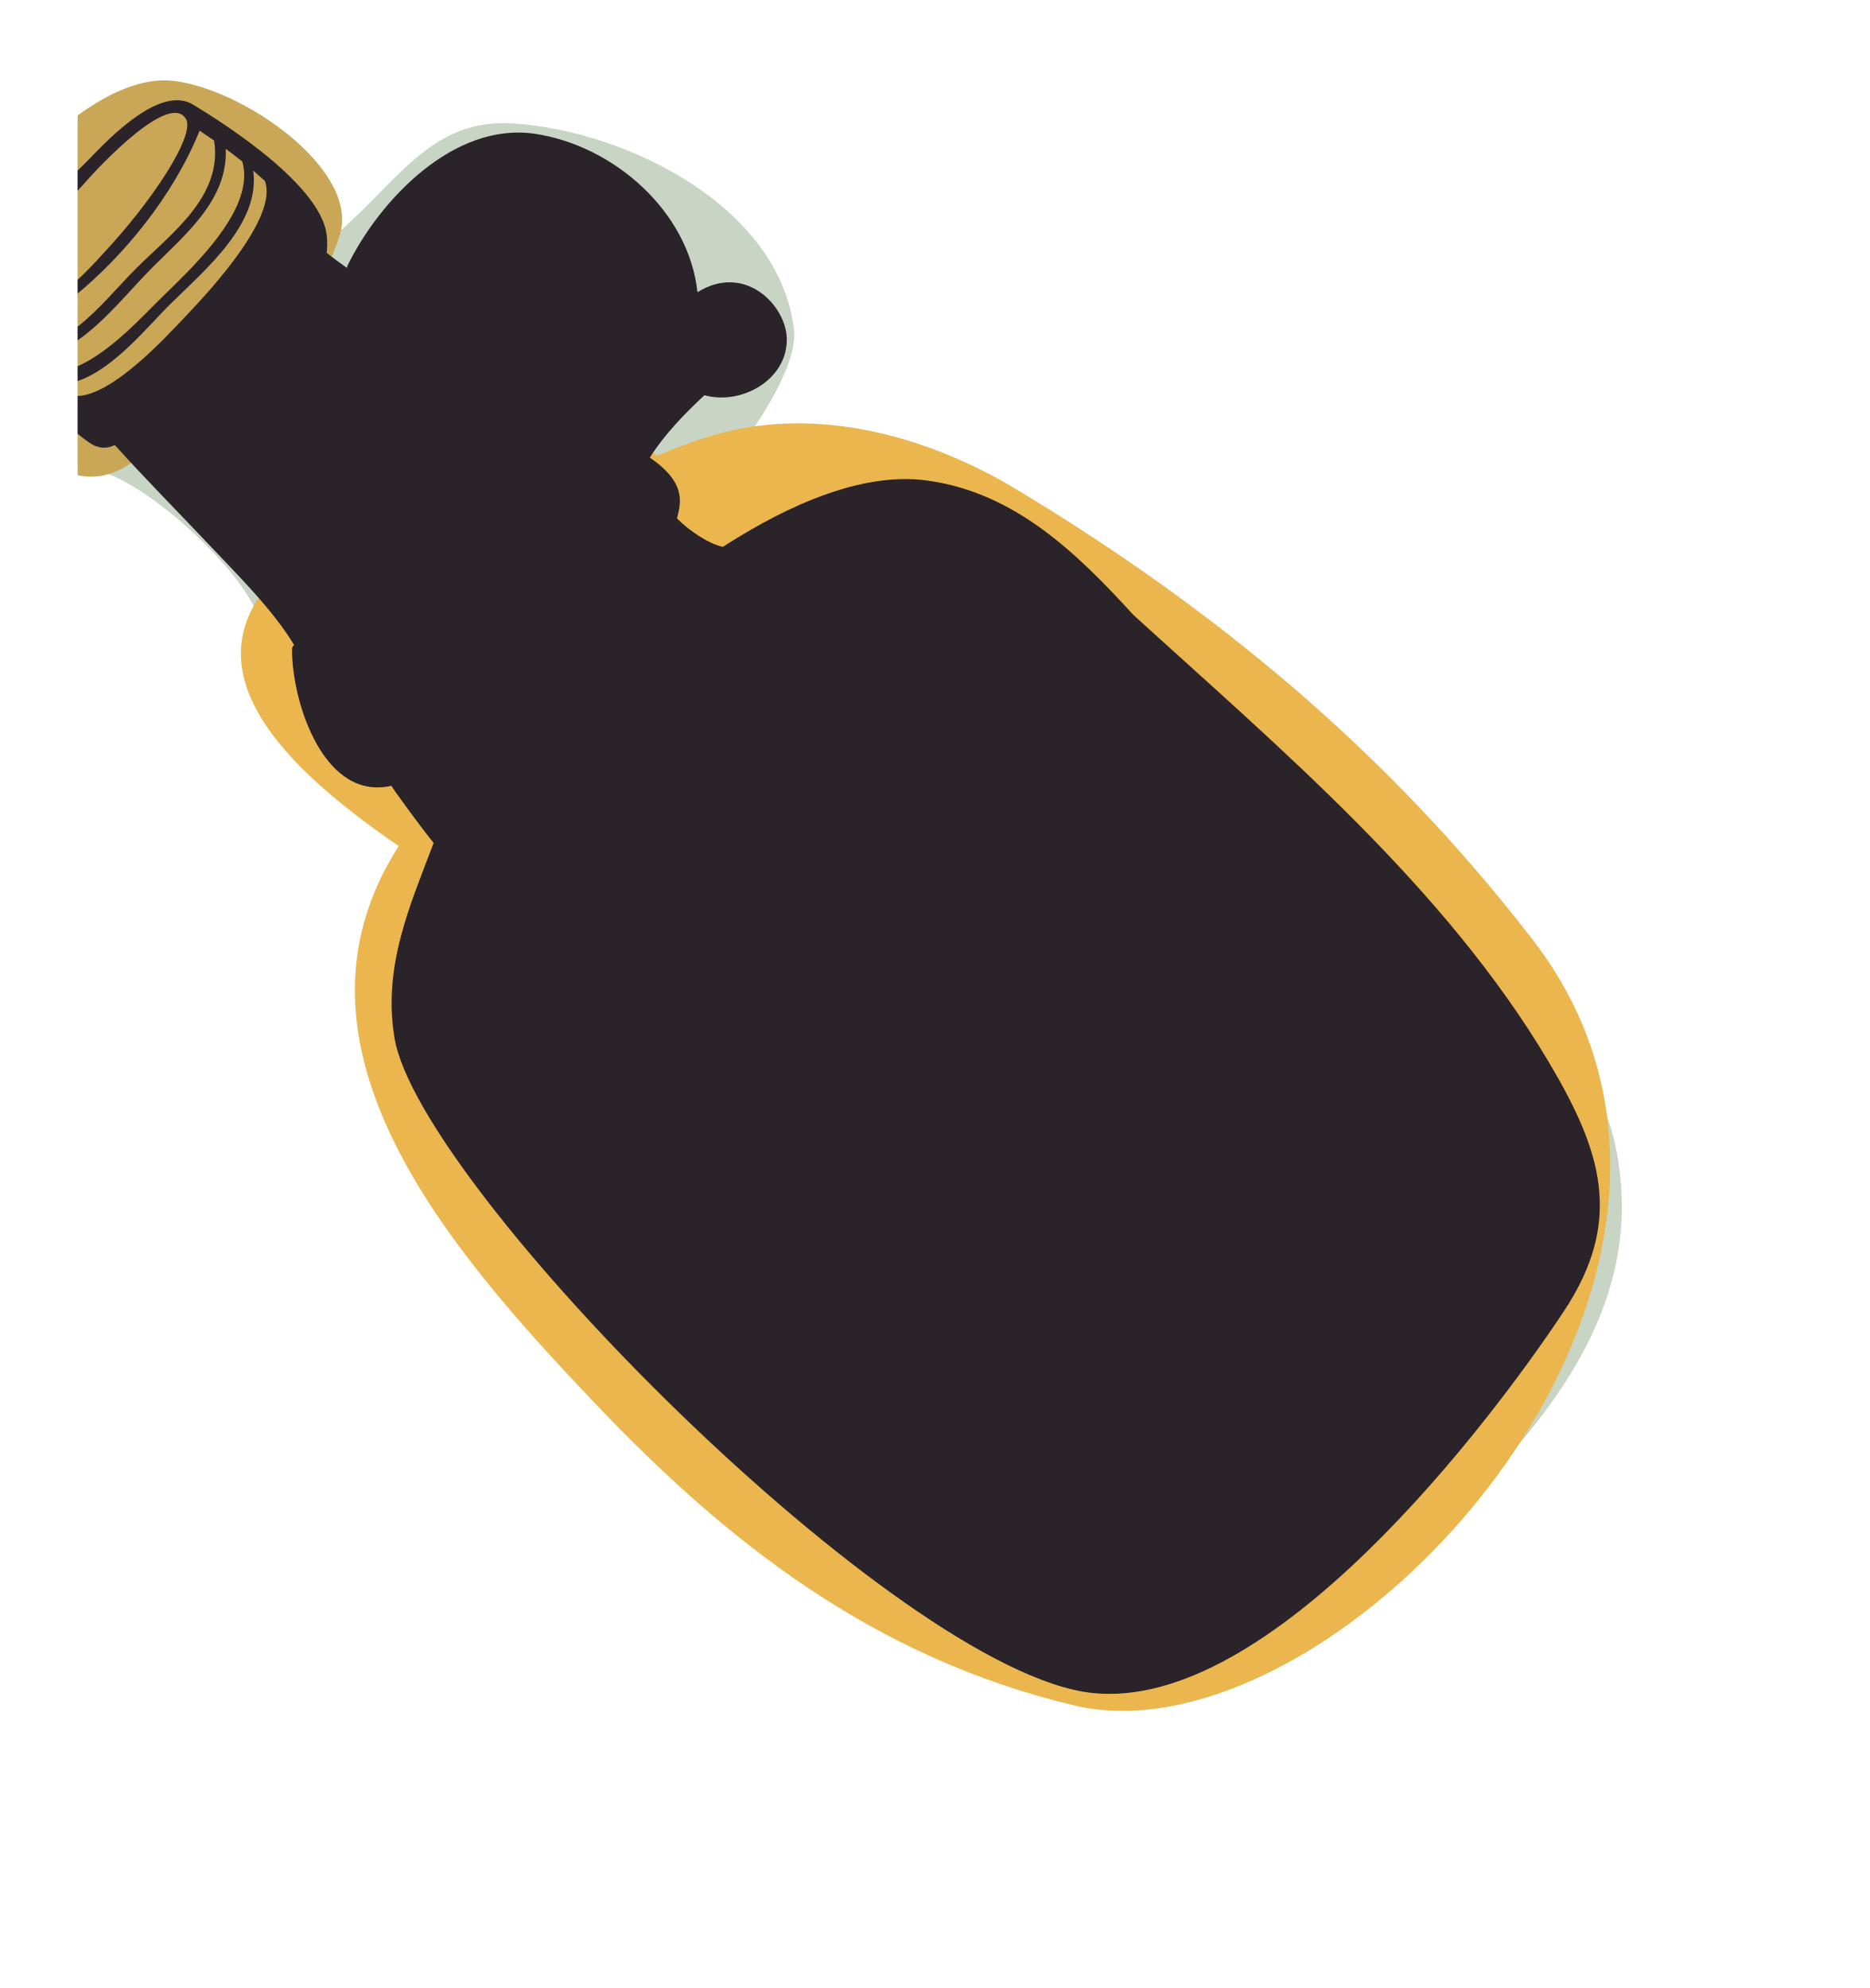
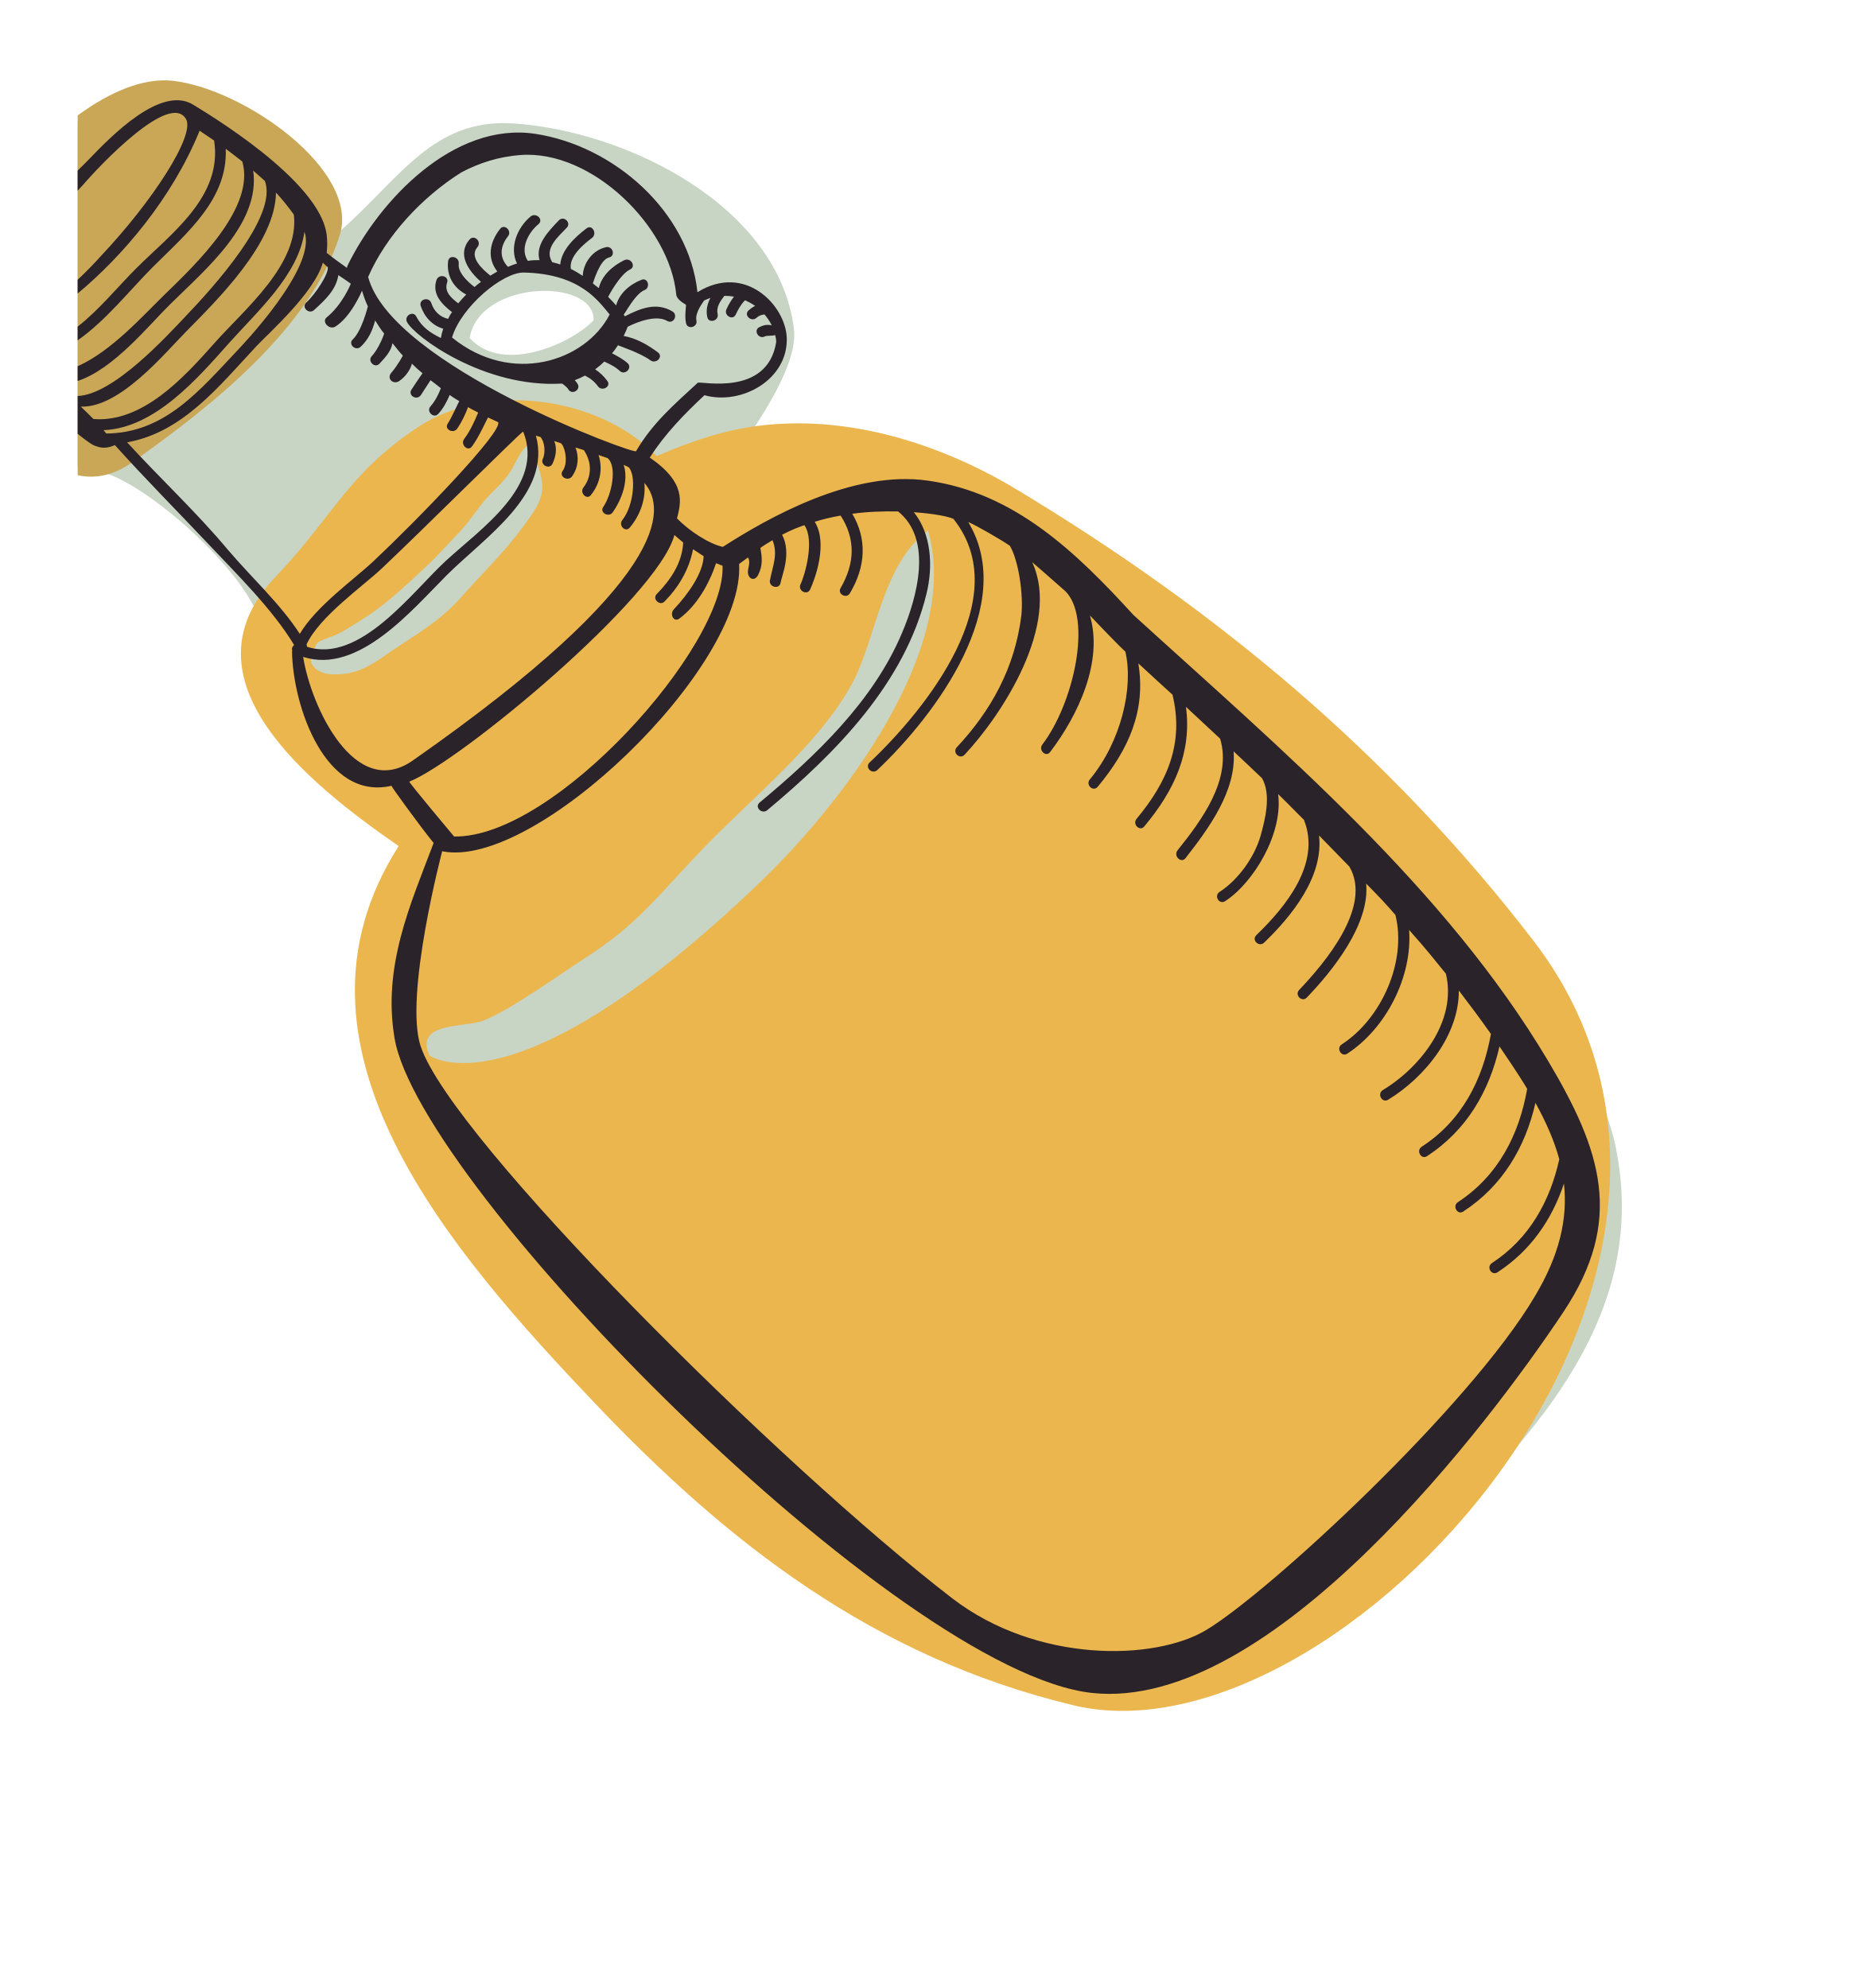
<svg xmlns="http://www.w3.org/2000/svg" viewBox="0 0 72.22 76.81" width="72.22" height="76.81">
-   <path d="M 62.40 44.27 C 61.61 40.48, 57.11 35.19, 54.35 32.86 C 51.32 30.32, 48.93 27.03, 46.14 24.24 C 42.99 21.10, 39.28 18.93, 35.06 17.62 C 33.33 17.09, 29.24 18.64, 27.39 18.96 C 28.36 17.63, 30.87 14.46, 30.67 12.73 C 30.10 7.99, 24.25 5.07, 19.85 4.77 C 16.75 4.56, 15.49 6.84, 13.16 8.91 C 10.06 3.60, 6.13 3.21, 4.16 3.95 C 3.82 4.08, 3.42 4.34, 3.00 4.69 L 3.00 18.03 C 3.09 18.09, 3.19 18.16, 3.28 18.21 C 4.85 17.68, 10.84 23.10, 9.97 24.68 C 9.95 26.94, 13.28 31.42, 16.09 31.74 C 14.40 35.32, 15.61 40.19, 17.46 43.98 C 19.07 47.28, 40.30 73.81, 52.65 61.90 C 57.91 56.84, 63.95 51.71, 62.40 44.27 Z" fill="rgb(200,212,196)" />
-   <path d="M 18.14 13.06 C 18.52 10.81, 22.96 10.72, 22.93 12.37 C 22.18 13.20, 19.46 14.51, 18.14 13.06 Z" fill="rgb(200,212,196)" />
-   <path d="M 39.25 18.90 C 35.99 16.94, 31.96 15.78, 28.19 16.65 C 27.21 16.88, 26.28 17.23, 25.37 17.62 C 23.10 15.28, 18.79 14.75, 16.15 16.50 C 13.42 18.31, 12.90 19.92, 10.65 22.28 C 6.86 26.24, 11.93 30.29, 15.40 32.69 C 10.45 40.43, 17.39 48.34, 23.03 54.27 C 28.07 59.56, 33.71 64.03, 41.48 65.89 C 51.65 68.33, 69.22 49.33, 59.22 36.33 C 53.67 29.12, 47.01 23.57, 39.25 18.90 Z" fill="rgb(235,182,77)" />
-   <path d="M 12.26 24.83 C 12.49 24.69, 12.78 24.62, 13.04 24.50 C 13.38 24.33, 13.75 24.08, 14.09 23.87 C 14.95 23.32, 15.73 22.57, 16.49 21.86 C 16.90 21.48, 17.28 21.04, 17.68 20.63 C 18.07 20.23, 18.33 19.82, 18.65 19.42 C 19.00 18.98, 19.45 18.66, 19.73 18.19 C 19.92 17.89, 20.11 17.38, 20.44 17.15 C 20.64 17.51, 20.93 18.32, 20.95 18.76 C 20.97 19.37, 20.56 19.85, 20.22 20.33 C 19.50 21.32, 18.61 22.17, 17.80 23.09 C 16.98 24.01, 16.06 24.52, 15.07 25.19 C 14.55 25.55, 14.08 25.90, 13.42 26.02 C 12.97 26.09, 12.31 26.11, 12.06 25.68 C 11.89 25.40, 12.26 24.83, 12.26 24.83 Z" fill="rgb(235,182,77)" />
-   <path d="M 29.44 34.01 C 19.87 43.23, 16.59 40.78, 16.59 40.78 C 15.98 39.47, 17.98 39.71, 18.68 39.43 C 19.72 39.02, 21.62 37.65, 22.55 37.05 C 24.70 35.67, 25.39 34.61, 27.26 32.68 C 29.13 30.75, 31.68 28.71, 32.93 26.38 C 33.84 24.69, 34.08 21.76, 35.85 20.50 C 37.16 25.06, 32.48 31.08, 29.44 34.01 Z" fill="rgb(235,182,77)" />
+   <path d="M 62.40 44.27 C 61.61 40.48, 57.11 35.19, 54.35 32.86 C 51.32 30.32, 48.93 27.03, 46.14 24.24 C 42.99 21.10, 39.28 18.93, 35.06 17.62 C 33.33 17.09, 29.24 18.64, 27.39 18.96 C 28.36 17.63, 30.87 14.46, 30.67 12.73 C 30.10 7.99, 24.25 5.07, 19.85 4.77 C 16.75 4.56, 15.49 6.84, 13.16 8.91 C 10.06 3.60, 6.13 3.21, 4.16 3.95 C 3.82 4.08, 3.42 4.34, 3.00 4.69 L 3.00 18.03 C 3.09 18.09, 3.19 18.16, 3.28 18.21 C 4.85 17.68, 10.84 23.10, 9.97 24.68 C 9.95 26.94, 13.28 31.42, 16.09 31.74 C 14.40 35.32, 15.61 40.19, 17.46 43.98 C 19.07 47.28, 40.30 73.81, 52.65 61.90 C 57.91 56.84, 63.95 51.71, 62.40 44.27 Z M 18.14 13.06 C 18.52 10.81, 22.96 10.72, 22.93 12.37 C 22.18 13.20, 19.46 14.51, 18.14 13.06 Z" fill="rgb(200,212,196)" fill-rule="evenodd" />
+   <path d="M 39.25 18.90 C 35.99 16.94, 31.96 15.78, 28.19 16.65 C 27.21 16.88, 26.28 17.23, 25.37 17.62 C 23.10 15.28, 18.79 14.75, 16.15 16.50 C 13.42 18.31, 12.90 19.92, 10.65 22.28 C 6.86 26.24, 11.93 30.29, 15.40 32.69 C 10.45 40.43, 17.39 48.34, 23.03 54.27 C 28.07 59.56, 33.71 64.03, 41.48 65.89 C 51.65 68.33, 69.22 49.33, 59.22 36.33 C 53.67 29.12, 47.01 23.57, 39.25 18.90 Z M 12.26 24.83 C 12.49 24.69, 12.78 24.62, 13.04 24.50 C 13.38 24.33, 13.75 24.08, 14.09 23.87 C 14.95 23.32, 15.73 22.57, 16.49 21.86 C 16.90 21.48, 17.28 21.04, 17.68 20.63 C 18.07 20.23, 18.33 19.82, 18.65 19.42 C 19.00 18.98, 19.45 18.66, 19.73 18.19 C 19.92 17.89, 20.11 17.38, 20.44 17.15 C 20.64 17.51, 20.93 18.32, 20.95 18.76 C 20.97 19.37, 20.56 19.85, 20.22 20.33 C 19.50 21.32, 18.61 22.17, 17.80 23.09 C 16.98 24.01, 16.06 24.52, 15.07 25.19 C 14.55 25.55, 14.08 25.90, 13.42 26.02 C 12.97 26.09, 12.31 26.11, 12.06 25.68 C 11.89 25.40, 12.26 24.83, 12.26 24.83 Z M 29.44 34.01 C 19.87 43.23, 16.59 40.78, 16.59 40.78 C 15.98 39.47, 17.98 39.71, 18.68 39.43 C 19.72 39.02, 21.62 37.65, 22.55 37.05 C 24.70 35.67, 25.39 34.61, 27.26 32.68 C 29.13 30.75, 31.68 28.71, 32.93 26.38 C 33.84 24.69, 34.08 21.76, 35.85 20.50 C 37.16 25.06, 32.48 31.08, 29.44 34.01 Z" fill="rgb(235,182,77)" fill-rule="evenodd" />
  <path d="M 6.66 3.12 C 5.52 3.00, 4.23 3.56, 3.00 4.46 L 3.00 18.36 C 3.68 18.51, 4.40 18.38, 5.18 17.81 C 8.15 15.70, 11.97 12.71, 13.12 9.10 C 13.93 6.59, 9.42 3.42, 6.66 3.12 Z" fill="rgb(202,167,86)" />
-   <path d="M 21.71 14.82 C 21.73 14.83, 21.91 14.96, 21.95 15.04 C 22.09 15.28, 22.45 15.06, 22.31 14.83 C 22.28 14.78, 22.24 14.73, 22.20 14.69 C 22.33 14.64, 22.47 14.58, 22.60 14.51 C 22.61 14.51, 22.61 14.52, 22.61 14.52 C 22.81 14.62, 22.97 14.75, 23.10 14.93 C 23.26 15.14, 23.62 14.93, 23.46 14.72 C 23.33 14.54, 23.17 14.39, 22.99 14.27 C 23.11 14.18, 23.23 14.08, 23.34 13.97 C 23.56 14.07, 23.77 14.17, 23.95 14.34 C 24.15 14.51, 24.44 14.21, 24.24 14.03 C 24.06 13.87, 23.85 13.76, 23.64 13.65 C 23.72 13.56, 23.79 13.46, 23.87 13.34 C 23.88 13.35, 24.77 13.65, 25.12 13.92 C 25.34 14.08, 25.63 13.79, 25.42 13.62 C 25.02 13.32, 24.58 13.07, 24.09 12.98 C 24.13 12.90, 24.24 12.66, 24.24 12.63 C 24.25 12.62, 25.25 12.09, 25.77 12.40 C 26.01 12.54, 26.21 12.17, 25.97 12.03 C 25.34 11.66, 24.73 11.92, 24.14 12.22 C 24.12 12.20, 24.11 12.18, 24.09 12.16 C 24.13 12.13, 24.54 11.35, 24.89 11.21 C 25.14 11.12, 25.03 10.71, 24.78 10.81 C 24.34 10.98, 23.92 11.33, 23.80 11.80 C 23.70 11.69, 23.60 11.58, 23.49 11.47 C 23.50 11.45, 23.94 10.60, 24.34 10.41 C 24.58 10.30, 24.37 9.94, 24.12 10.05 C 23.66 10.27, 23.25 10.64, 23.13 11.13 C 23.05 11.07, 22.97 11.01, 22.90 10.95 C 22.92 10.90, 23.17 10.03, 23.52 9.95 C 23.79 9.89, 23.67 9.49, 23.41 9.55 C 22.90 9.66, 22.53 10.15, 22.51 10.66 C 22.36 10.56, 22.21 10.47, 22.05 10.39 C 21.97 9.91, 22.54 9.44, 22.87 9.19 C 23.08 9.02, 22.87 8.66, 22.66 8.82 C 22.20 9.17, 21.69 9.65, 21.64 10.22 C 21.54 10.18, 21.43 10.16, 21.33 10.13 C 21.32 10.12, 21.32 10.12, 21.32 10.11 C 21.01 9.60, 21.57 9.14, 21.89 8.80 C 22.08 8.61, 21.78 8.32, 21.59 8.51 C 21.18 8.94, 20.67 9.46, 20.84 10.05 C 20.69 10.05, 20.54 10.05, 20.39 10.08 C 20.07 9.61, 20.41 8.98, 20.80 8.66 C 21.01 8.48, 20.71 8.20, 20.50 8.36 C 19.97 8.80, 19.67 9.57, 19.97 10.18 C 19.85 10.22, 19.73 10.26, 19.62 10.31 C 19.28 9.95, 19.31 9.53, 19.62 9.13 C 19.79 8.93, 19.49 8.63, 19.32 8.84 C 18.90 9.37, 18.81 9.98, 19.21 10.49 C 19.12 10.54, 19.03 10.60, 18.94 10.65 C 18.63 10.40, 18.11 9.93, 18.44 9.55 C 18.62 9.34, 18.32 9.05, 18.14 9.25 C 17.64 9.83, 18.10 10.47, 18.58 10.89 C 18.49 10.95, 18.41 11.02, 18.33 11.09 C 18.32 11.08, 17.66 10.61, 17.72 10.19 C 17.75 9.92, 17.35 9.82, 17.31 10.09 C 17.24 10.66, 17.52 11.12, 18.01 11.38 C 17.90 11.49, 17.80 11.60, 17.70 11.72 C 17.44 11.52, 17.15 11.28, 17.27 10.92 C 17.36 10.66, 16.95 10.56, 16.86 10.82 C 16.68 11.36, 17.06 11.75, 17.46 12.06 C 17.40 12.14, 17.35 12.23, 17.31 12.32 C 16.99 12.25, 16.76 12.02, 16.66 11.71 C 16.57 11.45, 16.17 11.56, 16.25 11.82 C 16.39 12.24, 16.70 12.58, 17.12 12.70 C 17.08 12.82, 17.05 12.94, 17.03 13.06 C 16.64 12.87, 16.30 12.65, 16.08 12.23 C 15.96 11.99, 15.60 12.20, 15.72 12.44 C 16.00 12.99, 18.70 15.00, 21.71 14.82 Z" fill="rgb(42,35,42)" />
-   <path d="M 20.24 10.53 C 22.44 10.58, 23.13 11.66, 23.55 12.15 C 22.62 13.96, 19.76 14.91, 17.46 13.04 C 17.81 11.86, 19.42 10.51, 20.24 10.53 Z" fill="rgb(42,35,42)" />
-   <path d="M 59.81 41.01 C 55.81 34.28, 49.51 28.98, 43.78 23.76 C 41.58 21.35, 39.20 19.04, 35.84 18.57 C 32.92 18.15, 29.65 20.02, 27.92 21.13 C 27.38 21.01, 26.63 20.52, 26.15 20.03 C 26.30 19.43, 26.53 18.66, 25.10 17.68 C 25.67 16.78, 26.43 16.00, 27.21 15.27 C 28.65 15.67, 30.44 14.66, 30.39 13.06 C 30.35 11.80, 28.78 10.15, 26.94 11.29 C 26.61 8.17, 23.71 5.63, 20.67 5.17 C 17.53 4.70, 14.66 7.73, 13.42 10.27 C 13.41 10.30, 13.41 10.32, 13.40 10.35 C 13.13 10.16, 12.87 9.97, 12.62 9.77 C 12.64 9.55, 12.65 9.33, 12.62 9.09 C 12.38 6.96, 7.90 4.32, 7.47 4.05 C 6.22 3.27, 4.29 5.27, 3.45 6.14 C 3.32 6.27, 3.17 6.43, 3.00 6.59 L 3.00 7.37 C 3.09 7.27, 3.16 7.19, 3.21 7.14 C 3.87 6.37, 6.58 3.51, 7.19 4.61 C 7.53 5.24, 5.91 7.76, 3.89 9.90 C 3.64 10.18, 3.33 10.50, 3.00 10.81 L 3.00 11.34 C 4.73 9.90, 6.65 7.66, 7.71 5.05 C 7.90 5.18, 8.09 5.31, 8.27 5.43 C 8.61 7.60, 6.60 9.03, 5.26 10.37 C 4.54 11.09, 3.83 11.97, 3.00 12.62 L 3.00 13.15 C 4.10 12.38, 5.02 11.20, 5.92 10.30 C 7.25 8.98, 8.80 7.68, 8.72 5.75 C 8.92 5.90, 9.17 6.09, 9.36 6.24 C 9.87 8.02, 7.59 10.19, 6.30 11.44 C 5.52 12.20, 4.29 13.58, 3.00 14.15 L 3.00 14.72 C 4.41 14.25, 5.72 12.59, 6.60 11.73 C 7.91 10.43, 10.07 8.65, 9.78 6.59 C 9.93 6.72, 10.08 6.86, 10.23 6.99 C 10.75 8.35, 8.22 11.12, 7.17 12.22 C 6.42 13.01, 4.38 15.25, 3.00 15.30 L 3.00 16.76 C 3.34 17.04, 3.61 17.23, 3.75 17.25 C 4.12 17.39, 4.43 17.18, 4.44 17.20 C 5.61 18.50, 6.85 19.75, 8.05 21.02 C 9.14 22.18, 10.53 23.54, 11.36 24.92 C 11.29 24.98, 11.26 25.06, 11.29 25.14 C 11.29 25.15, 11.28 25.16, 11.28 25.17 C 11.31 27.26, 12.55 30.95, 15.12 30.36 C 15.12 30.40, 16.20 31.89, 16.75 32.57 C 15.86 34.93, 14.77 37.32, 15.24 40.11 C 16.20 45.86, 34.69 64.59, 42.18 65.41 C 49.10 66.16, 57.54 54.98, 60.39 50.69 C 62.76 47.13, 61.84 44.43, 59.81 41.01 Z" fill="rgb(42,35,42)" />
-   <path d="M 17.82 6.66 C 18.52 6.29, 19.28 6.05, 20.10 5.99 C 22.87 5.78, 25.87 8.76, 26.12 11.37 C 26.14 11.60, 26.49 11.76, 26.49 11.77 C 26.49 11.77, 26.49 11.77, 26.49 11.78 C 26.49 11.78, 26.49 11.78, 26.50 11.79 C 26.50 11.81, 26.44 12.26, 26.50 12.49 C 26.56 12.75, 26.96 12.64, 26.90 12.38 C 26.83 12.08, 27.19 11.63, 27.20 11.61 C 27.28 11.57, 27.36 11.54, 27.44 11.51 C 27.33 11.73, 27.26 11.97, 27.32 12.25 C 27.37 12.51, 27.78 12.40, 27.72 12.13 C 27.66 11.86, 27.82 11.64, 27.98 11.43 C 28.11 11.43, 28.23 11.44, 28.35 11.46 C 28.24 11.61, 28.14 11.77, 28.06 11.95 C 27.95 12.19, 28.31 12.40, 28.42 12.15 C 28.52 11.94, 28.62 11.76, 28.78 11.60 C 28.91 11.66, 29.04 11.73, 29.17 11.82 C 29.08 11.86, 29.00 11.92, 28.92 11.99 C 28.71 12.17, 29.02 12.46, 29.22 12.28 C 29.32 12.19, 29.42 12.16, 29.53 12.15 C 29.64 12.28, 29.74 12.42, 29.81 12.57 C 29.64 12.53, 29.49 12.56, 29.33 12.64 C 29.09 12.76, 29.30 13.12, 29.54 13.00 C 29.61 12.95, 29.90 12.99, 29.94 12.94 C 29.96 13.03, 29.99 13.13, 29.98 13.23 C 29.63 15.35, 27.04 14.71, 26.95 14.79 C 26.03 15.64, 25.21 16.34, 24.57 17.43 C 24.64 17.62, 15.12 14.13, 14.22 10.70 C 14.91 9.12, 16.28 7.63, 17.82 6.66 Z" fill="rgb(42,35,42)" />
-   <path d="M 17.21 21.68 C 15.93 22.86, 13.90 25.65, 11.86 24.99 C 11.86 24.96, 11.85 24.93, 11.84 24.90 C 12.34 23.82, 14.01 22.66, 14.75 21.96 C 16.30 20.50, 20.00 16.81, 20.20 16.68 C 20.20 16.68, 20.21 16.68, 20.21 16.68 C 21.05 18.77, 18.55 20.44, 17.21 21.68 Z" fill="rgb(42,35,42)" />
-   <path d="M 3.61 16.19 C 3.45 16.03, 3.29 15.87, 3.12 15.71 C 4.62 15.77, 6.35 13.66, 7.19 12.81 C 8.40 11.58, 10.64 9.39, 10.66 7.44 C 10.91 7.71, 11.14 8.00, 11.35 8.29 C 11.58 10.21, 9.42 11.97, 8.28 13.26 C 7.12 14.57, 5.51 16.34, 3.61 16.19 Z" fill="rgb(42,35,42)" />
-   <path d="M 4.11 16.75 C 4.07 16.71, 4.04 16.67, 4.00 16.62 C 5.99 16.54, 7.64 14.61, 8.87 13.23 C 9.93 12.04, 11.52 10.63, 11.76 8.96 C 12.26 10.32, 9.31 13.39, 9.17 13.54 C 7.73 15.06, 6.38 16.73, 4.11 16.75 Z" fill="rgb(42,35,42)" />
-   <path d="M 8.81 21.25 C 7.59 19.79, 6.19 18.49, 4.91 17.09 C 7.04 16.71, 8.43 14.96, 9.90 13.38 C 10.40 12.85, 12.14 11.31, 12.47 10.15 C 12.51 10.18, 12.61 10.29, 12.66 10.32 C 12.71 10.56, 12.20 11.35, 11.83 11.69 C 11.63 11.87, 11.93 12.16, 12.13 11.98 C 12.56 11.59, 12.98 11.20, 13.07 10.63 C 13.26 10.76, 13.37 10.83, 13.55 10.96 C 13.55 10.98, 13.21 11.79, 12.62 12.26 C 12.41 12.43, 12.72 12.76, 12.95 12.62 C 13.54 12.26, 13.96 11.29, 13.98 11.24 C 13.98 11.24, 13.99 11.24, 13.99 11.25 C 14.05 11.45, 14.12 11.65, 14.21 11.84 C 14.20 11.86, 13.98 12.78, 13.63 13.11 C 13.43 13.29, 13.73 13.58, 13.93 13.40 C 14.24 13.11, 14.39 12.76, 14.49 12.38 C 14.60 12.56, 14.71 12.73, 14.84 12.89 C 14.74 13.18, 14.55 13.56, 14.36 13.76 C 14.18 13.95, 14.48 14.25, 14.66 14.05 C 14.89 13.80, 15.10 13.58, 15.16 13.26 C 15.27 13.39, 15.44 13.62, 15.56 13.74 C 15.55 13.76, 15.38 14.09, 15.11 14.41 C 14.93 14.62, 15.18 14.87, 15.41 14.73 C 15.70 14.54, 15.88 14.21, 15.91 14.05 C 16.08 14.22, 16.14 14.27, 16.32 14.42 C 16.30 14.44, 16.02 14.86, 15.89 15.06 C 15.75 15.29, 16.11 15.49, 16.26 15.26 C 16.38 15.07, 16.51 14.88, 16.63 14.69 C 16.77 14.79, 16.90 14.90, 17.03 15.00 C 16.93 15.26, 16.81 15.49, 16.63 15.70 C 16.45 15.89, 16.75 16.19, 16.93 15.99 C 17.13 15.77, 17.26 15.52, 17.37 15.26 C 17.49 15.35, 17.61 15.42, 17.74 15.50 C 17.72 15.52, 17.46 16.11, 17.30 16.36 C 17.14 16.58, 17.51 16.78, 17.66 16.56 C 17.84 16.30, 17.97 16.02, 18.08 15.73 C 18.21 15.81, 18.34 15.87, 18.47 15.94 C 18.32 16.30, 18.16 16.65, 17.93 16.96 C 17.77 17.17, 18.07 17.47, 18.23 17.25 C 18.49 16.91, 18.84 16.13, 18.85 16.13 C 18.98 16.19, 19.11 16.25, 19.24 16.31 C 19.45 16.66, 16.10 20.11, 14.44 21.67 C 13.69 22.38, 12.22 23.41, 11.58 24.49 C 10.82 23.32, 9.71 22.31, 8.81 21.25 Z" fill="rgb(42,35,42)" />
-   <path d="M 11.71 25.38 C 13.84 26.07, 15.92 23.56, 17.25 22.23 C 18.71 20.77, 21.32 19.08, 20.70 16.83 C 20.76 16.85, 20.81 16.87, 20.87 16.88 C 21.04 17.05, 21.08 17.49, 20.97 17.72 C 20.85 17.96, 21.22 18.16, 21.34 17.92 C 21.48 17.62, 21.52 17.32, 21.41 17.04 C 21.49 17.07, 21.57 17.09, 21.65 17.12 C 21.80 17.18, 21.98 17.86, 21.73 18.20 C 21.58 18.42, 21.95 18.62, 22.10 18.40 C 22.34 18.06, 22.37 17.65, 22.23 17.29 C 22.33 17.32, 22.45 17.36, 22.55 17.39 C 22.86 17.84, 22.87 18.40, 22.54 18.83 C 22.37 19.04, 22.67 19.34, 22.83 19.12 C 23.19 18.67, 23.29 18.10, 23.12 17.58 C 23.23 17.62, 23.35 17.66, 23.47 17.70 C 23.85 18.03, 23.63 19.11, 23.30 19.59 C 23.15 19.81, 23.52 20.01, 23.67 19.79 C 24.02 19.29, 24.29 18.56, 24.09 17.96 C 24.15 17.99, 24.22 18.02, 24.28 18.05 C 24.58 18.35, 24.49 19.53, 24.04 20.09 C 23.87 20.30, 24.16 20.59, 24.33 20.38 C 24.74 19.89, 24.95 19.27, 24.89 18.66 C 25.77 19.66, 25.87 22.44, 15.95 29.38 C 13.71 30.95, 12.01 27.30, 11.71 25.38 Z" fill="rgb(42,35,42)" />
-   <path d="M 15.81 30.20 C 17.78 29.42, 25.41 23.09, 26.05 20.67 C 26.14 20.75, 26.30 20.89, 26.39 20.96 C 26.35 21.75, 25.90 22.41, 25.37 22.95 C 25.18 23.14, 25.49 23.43, 25.67 23.24 C 26.22 22.68, 26.62 22.00, 26.77 21.22 C 26.86 21.28, 27.09 21.43, 27.18 21.49 C 27.16 22.14, 26.57 22.97, 26.03 23.54 C 25.85 23.73, 26.03 24.06, 26.24 23.90 C 26.92 23.40, 27.39 22.56, 27.66 21.76 C 27.68 21.77, 27.88 21.85, 27.91 21.86 C 28.04 24.95, 21.43 32.39, 17.54 32.32 C 17.54 32.32, 15.77 30.21, 15.81 30.20 Z" fill="rgb(42,35,42)" />
-   <path d="M 59.29 50.08 C 56.77 54.35, 49.01 61.53, 46.59 62.98 C 44.59 64.18, 40.05 64.26, 36.79 61.76 C 30.12 56.63, 17.46 44.03, 16.25 40.43 C 15.60 38.49, 17.08 32.89, 17.08 32.89 C 20.68 33.62, 28.78 25.78, 28.55 21.79 C 28.57 21.77, 28.80 21.61, 28.89 21.54 C 29.01 21.71, 28.88 21.94, 28.89 22.12 C 28.91 22.39, 29.16 22.46, 29.28 22.22 C 29.47 21.86, 29.44 21.54, 29.37 21.17 C 29.52 21.06, 29.68 20.97, 29.84 20.87 C 30.06 21.42, 29.85 21.85, 29.74 22.42 C 29.69 22.68, 30.10 22.79, 30.15 22.52 C 30.21 22.20, 30.58 21.37, 30.21 20.66 C 30.62 20.45, 30.82 20.38, 31.07 20.29 C 31.48 20.87, 31.09 22.23, 30.92 22.58 C 30.81 22.82, 31.17 23.02, 31.29 22.78 C 31.48 22.38, 31.99 20.99, 31.47 20.16 C 31.79 20.06, 32.13 19.98, 32.47 19.92 C 33.05 20.82, 33.03 21.75, 32.47 22.72 C 32.33 22.95, 32.70 23.15, 32.83 22.92 C 33.44 21.89, 33.50 20.83, 32.92 19.85 C 33.50 19.77, 34.10 19.75, 34.69 19.76 C 36.04 20.84, 35.43 23.07, 34.84 24.46 C 33.73 27.10, 31.50 29.21, 29.34 31.01 C 29.13 31.19, 29.44 31.48, 29.64 31.30 C 32.29 29.09, 34.95 26.40, 35.79 22.93 C 36.05 21.86, 35.97 20.63, 35.30 19.79 C 35.63 19.81, 36.52 19.90, 36.83 20.05 C 39.24 23.08, 35.78 27.39, 33.59 29.46 C 33.39 29.65, 33.69 29.94, 33.89 29.75 C 36.15 27.61, 39.32 23.36, 37.40 20.17 C 37.68 20.28, 38.75 20.90, 39.01 21.09 C 39.35 21.67, 39.54 23.00, 39.45 23.79 C 39.20 25.81, 38.27 27.47, 36.96 28.87 C 36.77 29.07, 37.07 29.36, 37.26 29.16 C 38.72 27.60, 40.98 24.12, 39.87 21.72 C 39.92 21.76, 40.78 22.51, 41.16 22.85 C 42.19 23.90, 41.48 27.17, 40.26 28.77 C 40.10 28.98, 40.40 29.27, 40.56 29.06 C 41.65 27.63, 42.62 25.56, 42.10 23.78 C 42.38 24.08, 43.28 25.01, 43.47 25.18 C 43.79 26.56, 43.31 28.65, 42.10 30.11 C 41.92 30.32, 42.22 30.61, 42.40 30.40 C 43.60 28.96, 44.27 27.45, 43.97 25.63 C 44.41 26.04, 44.85 26.44, 45.29 26.84 C 45.74 28.71, 45.10 30.20, 43.90 31.64 C 43.73 31.85, 44.03 32.14, 44.20 31.93 C 45.37 30.53, 46.04 29.07, 45.81 27.31 C 46.25 27.72, 46.69 28.13, 47.13 28.54 C 47.60 30.11, 46.41 31.70, 45.48 32.86 C 45.32 33.07, 45.62 33.37, 45.79 33.16 C 46.68 32.02, 47.77 30.55, 47.65 29.03 C 48.02 29.38, 48.39 29.72, 48.75 30.07 C 49.11 30.71, 48.87 31.66, 48.69 32.30 C 48.45 33.13, 47.83 33.99, 47.11 34.46 C 46.88 34.61, 47.09 34.96, 47.32 34.82 C 48.42 34.11, 49.57 32.20, 49.37 30.68 C 49.63 30.94, 49.89 31.19, 50.14 31.45 C 50.22 31.53, 50.30 31.61, 50.38 31.69 C 50.38 31.70, 50.38 31.71, 50.38 31.71 C 51.02 33.38, 49.66 35.04, 48.53 36.13 C 48.33 36.32, 48.63 36.61, 48.83 36.42 C 49.91 35.38, 51.13 33.86, 50.95 32.28 C 51.34 32.68, 51.73 33.08, 52.12 33.48 C 53.02 35.01, 51.20 37.18, 50.18 38.25 C 50.00 38.45, 50.29 38.74, 50.48 38.54 C 51.47 37.51, 52.92 35.71, 52.77 34.14 C 52.99 34.36, 53.20 34.58, 53.41 34.80 C 53.58 34.98, 53.74 35.17, 53.90 35.35 C 54.35 37.15, 53.36 39.36, 51.83 40.35 C 51.60 40.49, 51.81 40.86, 52.04 40.71 C 53.53 39.74, 54.56 37.75, 54.43 35.93 C 54.47 35.98, 54.52 36.03, 54.56 36.08 C 55.01 36.58, 55.43 37.10, 55.85 37.62 C 56.29 39.44, 54.87 41.24, 53.41 42.12 C 53.18 42.27, 53.39 42.63, 53.62 42.49 C 55.03 41.63, 56.36 40.00, 56.35 38.27 C 56.77 38.82, 57.19 39.38, 57.59 39.95 C 57.27 41.72, 56.47 43.30, 54.91 44.31 C 54.69 44.46, 54.90 44.82, 55.12 44.67 C 56.66 43.67, 57.53 42.15, 57.92 40.43 C 58.19 40.83, 58.47 41.24, 58.73 41.65 C 58.82 41.79, 58.91 41.93, 58.99 42.07 C 58.68 43.84, 57.87 45.43, 56.31 46.45 C 56.09 46.60, 56.30 46.96, 56.52 46.81 C 58.04 45.82, 58.92 44.32, 59.31 42.61 C 59.72 43.36, 60.04 44.08, 60.23 44.79 C 59.87 46.41, 59.08 47.85, 57.63 48.80 C 57.40 48.95, 57.61 49.30, 57.84 49.16 C 59.13 48.32, 59.95 47.11, 60.41 45.73 C 60.56 47.09, 60.24 48.49, 59.29 50.08 Z" fill="rgb(42,35,42)" />
+   <path d="M 21.71 14.82 C 21.73 14.83, 21.91 14.96, 21.95 15.04 C 22.09 15.28, 22.45 15.06, 22.31 14.83 C 22.28 14.78, 22.24 14.73, 22.20 14.69 C 22.33 14.64, 22.47 14.58, 22.60 14.51 C 22.61 14.51, 22.61 14.52, 22.61 14.52 C 22.81 14.62, 22.97 14.75, 23.10 14.93 C 23.26 15.14, 23.62 14.93, 23.46 14.72 C 23.33 14.54, 23.17 14.39, 22.99 14.27 C 23.11 14.18, 23.23 14.08, 23.34 13.97 C 23.56 14.07, 23.77 14.17, 23.95 14.34 C 24.15 14.51, 24.44 14.21, 24.24 14.03 C 24.06 13.87, 23.85 13.76, 23.64 13.65 C 23.72 13.56, 23.79 13.46, 23.87 13.34 C 23.88 13.35, 24.77 13.65, 25.12 13.92 C 25.34 14.08, 25.63 13.79, 25.42 13.62 C 25.02 13.32, 24.58 13.07, 24.09 12.98 C 24.13 12.90, 24.24 12.66, 24.24 12.63 C 24.25 12.62, 25.25 12.09, 25.77 12.40 C 26.01 12.54, 26.21 12.17, 25.97 12.03 C 25.34 11.66, 24.73 11.92, 24.14 12.22 C 24.12 12.20, 24.11 12.18, 24.09 12.16 C 24.13 12.13, 24.54 11.35, 24.89 11.21 C 25.14 11.12, 25.03 10.71, 24.78 10.81 C 24.34 10.98, 23.92 11.33, 23.80 11.80 C 23.70 11.69, 23.60 11.58, 23.49 11.47 C 23.50 11.45, 23.94 10.60, 24.34 10.41 C 24.58 10.30, 24.37 9.94, 24.12 10.05 C 23.66 10.27, 23.25 10.64, 23.13 11.13 C 23.05 11.07, 22.97 11.01, 22.90 10.95 C 22.92 10.90, 23.17 10.03, 23.52 9.95 C 23.79 9.89, 23.67 9.49, 23.41 9.55 C 22.90 9.66, 22.53 10.15, 22.51 10.66 C 22.36 10.56, 22.21 10.47, 22.05 10.39 C 21.97 9.91, 22.54 9.44, 22.87 9.19 C 23.08 9.02, 22.87 8.66, 22.66 8.82 C 22.20 9.17, 21.69 9.65, 21.64 10.22 C 21.54 10.18, 21.43 10.16, 21.33 10.13 C 21.32 10.12, 21.32 10.12, 21.32 10.11 C 21.01 9.60, 21.57 9.14, 21.89 8.80 C 22.08 8.61, 21.78 8.32, 21.59 8.51 C 21.18 8.94, 20.67 9.46, 20.84 10.05 C 20.69 10.05, 20.54 10.05, 20.39 10.08 C 20.07 9.61, 20.41 8.98, 20.80 8.66 C 21.01 8.48, 20.71 8.20, 20.50 8.36 C 19.97 8.80, 19.67 9.57, 19.97 10.18 C 19.85 10.22, 19.73 10.26, 19.62 10.31 C 19.28 9.95, 19.31 9.53, 19.62 9.13 C 19.79 8.93, 19.49 8.63, 19.32 8.84 C 18.90 9.37, 18.81 9.98, 19.21 10.49 C 19.12 10.54, 19.03 10.60, 18.94 10.65 C 18.63 10.40, 18.11 9.93, 18.44 9.55 C 18.62 9.34, 18.32 9.05, 18.14 9.25 C 17.64 9.83, 18.10 10.47, 18.58 10.89 C 18.49 10.95, 18.41 11.02, 18.33 11.09 C 18.32 11.08, 17.66 10.61, 17.72 10.19 C 17.75 9.92, 17.35 9.82, 17.31 10.09 C 17.24 10.66, 17.52 11.12, 18.01 11.38 C 17.90 11.49, 17.80 11.60, 17.70 11.72 C 17.44 11.52, 17.15 11.28, 17.27 10.92 C 17.36 10.66, 16.95 10.56, 16.86 10.82 C 16.68 11.36, 17.06 11.75, 17.46 12.06 C 17.40 12.14, 17.35 12.23, 17.31 12.32 C 16.99 12.25, 16.76 12.02, 16.66 11.71 C 16.57 11.45, 16.17 11.56, 16.25 11.82 C 16.39 12.24, 16.70 12.58, 17.12 12.70 C 17.08 12.82, 17.05 12.94, 17.03 13.06 C 16.64 12.87, 16.30 12.65, 16.08 12.23 C 15.96 11.99, 15.60 12.20, 15.72 12.44 C 16.00 12.99, 18.70 15.00, 21.71 14.82 Z M 20.24 10.53 C 22.44 10.58, 23.13 11.66, 23.55 12.15 C 22.62 13.96, 19.76 14.91, 17.46 13.04 C 17.81 11.86, 19.42 10.51, 20.24 10.53 Z M 59.81 41.01 C 55.81 34.28, 49.51 28.98, 43.78 23.76 C 41.58 21.35, 39.20 19.04, 35.84 18.57 C 32.92 18.15, 29.65 20.02, 27.92 21.13 C 27.38 21.01, 26.63 20.52, 26.15 20.03 C 26.30 19.43, 26.53 18.66, 25.10 17.68 C 25.67 16.78, 26.43 16.00, 27.21 15.27 C 28.65 15.67, 30.44 14.66, 30.39 13.06 C 30.35 11.80, 28.78 10.15, 26.94 11.29 C 26.61 8.17, 23.71 5.63, 20.67 5.17 C 17.53 4.70, 14.66 7.73, 13.42 10.27 C 13.41 10.30, 13.41 10.32, 13.40 10.35 C 13.13 10.16, 12.87 9.97, 12.62 9.77 C 12.64 9.55, 12.65 9.33, 12.62 9.09 C 12.38 6.96, 7.90 4.32, 7.47 4.05 C 6.22 3.27, 4.29 5.27, 3.45 6.14 C 3.32 6.27, 3.17 6.43, 3.00 6.59 L 3.00 7.37 C 3.09 7.27, 3.16 7.19, 3.21 7.14 C 3.87 6.37, 6.58 3.51, 7.19 4.61 C 7.53 5.24, 5.91 7.76, 3.89 9.90 C 3.64 10.18, 3.33 10.50, 3.00 10.81 L 3.00 11.34 C 4.73 9.90, 6.65 7.66, 7.71 5.05 C 7.90 5.18, 8.09 5.31, 8.27 5.43 C 8.61 7.60, 6.60 9.03, 5.26 10.37 C 4.54 11.09, 3.83 11.97, 3.00 12.62 L 3.00 13.15 C 4.10 12.38, 5.02 11.20, 5.92 10.30 C 7.25 8.98, 8.80 7.68, 8.72 5.75 C 8.92 5.90, 9.17 6.09, 9.36 6.24 C 9.87 8.02, 7.59 10.19, 6.30 11.44 C 5.52 12.20, 4.29 13.58, 3.00 14.15 L 3.00 14.72 C 4.41 14.25, 5.72 12.59, 6.60 11.73 C 7.91 10.43, 10.07 8.65, 9.78 6.59 C 9.93 6.72, 10.08 6.86, 10.23 6.99 C 10.75 8.35, 8.22 11.12, 7.17 12.22 C 6.42 13.01, 4.38 15.25, 3.00 15.30 L 3.00 16.76 C 3.34 17.04, 3.61 17.23, 3.75 17.25 C 4.12 17.39, 4.43 17.18, 4.44 17.20 C 5.61 18.50, 6.85 19.75, 8.05 21.02 C 9.14 22.18, 10.53 23.54, 11.36 24.92 C 11.29 24.98, 11.26 25.06, 11.29 25.14 C 11.29 25.15, 11.28 25.16, 11.28 25.17 C 11.31 27.26, 12.55 30.95, 15.12 30.36 C 15.12 30.40, 16.20 31.89, 16.75 32.57 C 15.86 34.93, 14.77 37.32, 15.24 40.11 C 16.20 45.86, 34.69 64.59, 42.18 65.41 C 49.10 66.16, 57.54 54.98, 60.39 50.69 C 62.76 47.13, 61.84 44.43, 59.81 41.01 Z M 17.82 6.66 C 18.52 6.29, 19.28 6.05, 20.10 5.99 C 22.87 5.78, 25.87 8.76, 26.12 11.37 C 26.14 11.60, 26.49 11.76, 26.49 11.77 C 26.49 11.77, 26.49 11.77, 26.49 11.78 C 26.49 11.78, 26.49 11.78, 26.50 11.79 C 26.50 11.81, 26.44 12.26, 26.50 12.49 C 26.56 12.75, 26.96 12.64, 26.90 12.38 C 26.83 12.08, 27.19 11.63, 27.20 11.61 C 27.28 11.57, 27.36 11.54, 27.44 11.51 C 27.33 11.73, 27.26 11.97, 27.32 12.25 C 27.37 12.51, 27.78 12.40, 27.72 12.13 C 27.66 11.86, 27.82 11.64, 27.98 11.43 C 28.11 11.43, 28.23 11.44, 28.35 11.46 C 28.24 11.61, 28.14 11.77, 28.06 11.95 C 27.95 12.19, 28.31 12.40, 28.42 12.15 C 28.52 11.94, 28.62 11.76, 28.78 11.60 C 28.91 11.66, 29.04 11.73, 29.17 11.82 C 29.08 11.86, 29.00 11.92, 28.92 11.99 C 28.71 12.17, 29.02 12.46, 29.22 12.28 C 29.32 12.19, 29.42 12.16, 29.53 12.15 C 29.64 12.28, 29.74 12.42, 29.81 12.57 C 29.64 12.53, 29.49 12.56, 29.33 12.64 C 29.09 12.76, 29.30 13.12, 29.54 13.00 C 29.61 12.95, 29.90 12.99, 29.94 12.94 C 29.96 13.03, 29.99 13.13, 29.98 13.23 C 29.63 15.35, 27.04 14.71, 26.95 14.79 C 26.03 15.64, 25.21 16.34, 24.57 17.43 C 24.64 17.62, 15.12 14.13, 14.22 10.70 C 14.91 9.12, 16.28 7.63, 17.82 6.66 Z M 17.21 21.68 C 15.93 22.86, 13.90 25.65, 11.86 24.99 C 11.86 24.96, 11.85 24.93, 11.84 24.90 C 12.34 23.82, 14.01 22.66, 14.75 21.96 C 16.30 20.50, 20.00 16.81, 20.20 16.68 C 20.20 16.68, 20.21 16.68, 20.21 16.68 C 21.05 18.77, 18.55 20.44, 17.21 21.68 Z M 3.61 16.19 C 3.45 16.03, 3.29 15.87, 3.12 15.71 C 4.62 15.77, 6.35 13.66, 7.19 12.81 C 8.40 11.58, 10.64 9.39, 10.66 7.44 C 10.91 7.71, 11.14 8.00, 11.35 8.29 C 11.58 10.21, 9.42 11.97, 8.28 13.26 C 7.12 14.57, 5.51 16.34, 3.61 16.19 Z M 4.11 16.75 C 4.07 16.71, 4.04 16.67, 4.00 16.62 C 5.99 16.54, 7.64 14.61, 8.87 13.23 C 9.93 12.04, 11.52 10.63, 11.76 8.96 C 12.26 10.32, 9.31 13.39, 9.17 13.54 C 7.73 15.06, 6.38 16.73, 4.11 16.75 Z M 8.81 21.25 C 7.59 19.79, 6.19 18.49, 4.91 17.09 C 7.04 16.71, 8.43 14.96, 9.90 13.38 C 10.40 12.85, 12.14 11.31, 12.47 10.15 C 12.51 10.18, 12.61 10.29, 12.66 10.32 C 12.71 10.56, 12.20 11.35, 11.83 11.69 C 11.63 11.87, 11.93 12.16, 12.13 11.98 C 12.56 11.59, 12.98 11.20, 13.07 10.63 C 13.26 10.76, 13.37 10.83, 13.55 10.96 C 13.55 10.98, 13.21 11.79, 12.62 12.26 C 12.41 12.43, 12.72 12.76, 12.95 12.62 C 13.54 12.26, 13.96 11.29, 13.98 11.24 C 13.98 11.24, 13.99 11.24, 13.99 11.25 C 14.05 11.45, 14.12 11.65, 14.21 11.84 C 14.20 11.86, 13.98 12.78, 13.63 13.11 C 13.43 13.29, 13.73 13.58, 13.93 13.40 C 14.24 13.11, 14.39 12.76, 14.49 12.38 C 14.60 12.56, 14.71 12.73, 14.84 12.89 C 14.74 13.18, 14.55 13.56, 14.36 13.76 C 14.18 13.95, 14.48 14.25, 14.66 14.05 C 14.89 13.80, 15.10 13.58, 15.16 13.26 C 15.27 13.39, 15.44 13.62, 15.56 13.74 C 15.55 13.76, 15.38 14.09, 15.11 14.41 C 14.93 14.62, 15.18 14.87, 15.41 14.73 C 15.70 14.54, 15.88 14.21, 15.91 14.05 C 16.08 14.22, 16.14 14.27, 16.32 14.42 C 16.30 14.44, 16.02 14.86, 15.89 15.06 C 15.75 15.29, 16.11 15.49, 16.26 15.26 C 16.38 15.07, 16.51 14.88, 16.63 14.69 C 16.77 14.79, 16.90 14.90, 17.03 15.00 C 16.93 15.26, 16.81 15.49, 16.63 15.70 C 16.45 15.89, 16.75 16.19, 16.93 15.99 C 17.13 15.77, 17.26 15.52, 17.37 15.26 C 17.49 15.35, 17.61 15.42, 17.74 15.50 C 17.72 15.52, 17.46 16.11, 17.30 16.36 C 17.14 16.58, 17.51 16.78, 17.66 16.56 C 17.84 16.30, 17.97 16.02, 18.08 15.73 C 18.21 15.81, 18.34 15.87, 18.47 15.94 C 18.32 16.30, 18.16 16.65, 17.93 16.96 C 17.77 17.17, 18.07 17.47, 18.23 17.25 C 18.49 16.91, 18.84 16.13, 18.85 16.13 C 18.98 16.19, 19.11 16.25, 19.24 16.31 C 19.45 16.66, 16.10 20.11, 14.44 21.67 C 13.69 22.38, 12.22 23.41, 11.58 24.49 C 10.82 23.32, 9.71 22.31, 8.81 21.25 Z M 11.71 25.38 C 13.84 26.07, 15.92 23.56, 17.25 22.23 C 18.71 20.77, 21.32 19.08, 20.70 16.83 C 20.76 16.85, 20.81 16.87, 20.87 16.88 C 21.04 17.05, 21.08 17.49, 20.97 17.72 C 20.85 17.96, 21.22 18.16, 21.34 17.92 C 21.48 17.62, 21.52 17.32, 21.41 17.04 C 21.49 17.07, 21.57 17.09, 21.65 17.12 C 21.80 17.18, 21.98 17.86, 21.73 18.20 C 21.58 18.42, 21.95 18.62, 22.10 18.40 C 22.34 18.06, 22.37 17.65, 22.23 17.29 C 22.33 17.32, 22.45 17.36, 22.55 17.39 C 22.86 17.84, 22.87 18.40, 22.54 18.83 C 22.37 19.04, 22.67 19.34, 22.83 19.12 C 23.19 18.67, 23.29 18.10, 23.12 17.58 C 23.23 17.62, 23.35 17.66, 23.47 17.70 C 23.85 18.03, 23.63 19.11, 23.30 19.59 C 23.15 19.81, 23.52 20.01, 23.67 19.79 C 24.02 19.29, 24.29 18.56, 24.09 17.96 C 24.15 17.99, 24.22 18.02, 24.28 18.05 C 24.58 18.35, 24.49 19.53, 24.04 20.09 C 23.87 20.30, 24.16 20.59, 24.33 20.38 C 24.74 19.89, 24.95 19.27, 24.89 18.66 C 25.77 19.66, 25.87 22.44, 15.95 29.38 C 13.71 30.95, 12.01 27.30, 11.71 25.38 Z M 15.81 30.20 C 17.78 29.42, 25.41 23.09, 26.05 20.67 C 26.14 20.75, 26.30 20.89, 26.39 20.96 C 26.35 21.75, 25.90 22.41, 25.37 22.95 C 25.18 23.14, 25.49 23.43, 25.67 23.24 C 26.22 22.68, 26.62 22.00, 26.77 21.22 C 26.86 21.28, 27.09 21.43, 27.18 21.49 C 27.16 22.14, 26.57 22.97, 26.03 23.54 C 25.85 23.73, 26.03 24.06, 26.24 23.90 C 26.92 23.40, 27.39 22.56, 27.66 21.76 C 27.68 21.77, 27.88 21.85, 27.91 21.86 C 28.04 24.95, 21.43 32.39, 17.54 32.32 C 17.54 32.32, 15.77 30.21, 15.81 30.20 Z M 59.29 50.08 C 56.77 54.35, 49.01 61.53, 46.59 62.98 C 44.59 64.18, 40.05 64.26, 36.79 61.76 C 30.12 56.63, 17.46 44.03, 16.25 40.43 C 15.60 38.49, 17.08 32.89, 17.08 32.89 C 20.68 33.62, 28.78 25.78, 28.55 21.79 C 28.57 21.77, 28.80 21.61, 28.89 21.54 C 29.01 21.71, 28.88 21.94, 28.89 22.12 C 28.91 22.39, 29.16 22.46, 29.28 22.22 C 29.47 21.86, 29.44 21.54, 29.37 21.17 C 29.52 21.06, 29.68 20.97, 29.84 20.87 C 30.06 21.42, 29.85 21.85, 29.74 22.42 C 29.69 22.68, 30.10 22.79, 30.15 22.52 C 30.21 22.20, 30.58 21.37, 30.21 20.66 C 30.62 20.45, 30.82 20.38, 31.07 20.29 C 31.48 20.87, 31.09 22.23, 30.92 22.58 C 30.81 22.82, 31.17 23.02, 31.29 22.78 C 31.48 22.38, 31.99 20.99, 31.47 20.16 C 31.79 20.06, 32.13 19.98, 32.47 19.92 C 33.05 20.82, 33.03 21.75, 32.47 22.72 C 32.33 22.95, 32.70 23.15, 32.83 22.92 C 33.44 21.89, 33.50 20.83, 32.92 19.85 C 33.50 19.77, 34.10 19.75, 34.69 19.76 C 36.04 20.84, 35.43 23.07, 34.84 24.46 C 33.73 27.10, 31.50 29.21, 29.34 31.01 C 29.13 31.19, 29.44 31.48, 29.64 31.30 C 32.29 29.09, 34.95 26.40, 35.79 22.93 C 36.05 21.86, 35.97 20.63, 35.30 19.79 C 35.63 19.81, 36.52 19.90, 36.83 20.05 C 39.24 23.08, 35.78 27.39, 33.59 29.46 C 33.39 29.65, 33.69 29.94, 33.89 29.75 C 36.15 27.61, 39.32 23.36, 37.40 20.17 C 37.68 20.28, 38.75 20.90, 39.01 21.09 C 39.35 21.67, 39.54 23.00, 39.45 23.79 C 39.20 25.81, 38.27 27.47, 36.96 28.87 C 36.77 29.07, 37.07 29.36, 37.26 29.16 C 38.72 27.60, 40.98 24.12, 39.87 21.72 C 39.92 21.76, 40.78 22.51, 41.16 22.85 C 42.19 23.90, 41.48 27.17, 40.26 28.77 C 40.10 28.98, 40.40 29.27, 40.56 29.06 C 41.65 27.63, 42.62 25.56, 42.10 23.78 C 42.38 24.08, 43.28 25.01, 43.47 25.18 C 43.79 26.56, 43.31 28.65, 42.10 30.11 C 41.92 30.32, 42.22 30.61, 42.40 30.40 C 43.60 28.96, 44.27 27.45, 43.97 25.63 C 44.41 26.04, 44.85 26.44, 45.29 26.84 C 45.74 28.71, 45.10 30.20, 43.90 31.64 C 43.73 31.85, 44.03 32.14, 44.20 31.93 C 45.37 30.53, 46.04 29.07, 45.81 27.31 C 46.25 27.72, 46.69 28.13, 47.13 28.54 C 47.60 30.11, 46.41 31.70, 45.48 32.86 C 45.32 33.07, 45.62 33.37, 45.79 33.16 C 46.68 32.02, 47.77 30.55, 47.65 29.03 C 48.02 29.38, 48.39 29.72, 48.75 30.07 C 49.11 30.71, 48.87 31.66, 48.69 32.30 C 48.45 33.13, 47.83 33.99, 47.11 34.46 C 46.88 34.61, 47.09 34.96, 47.32 34.82 C 48.42 34.11, 49.57 32.20, 49.37 30.68 C 49.63 30.94, 49.89 31.19, 50.14 31.45 C 50.22 31.53, 50.30 31.61, 50.38 31.69 C 50.38 31.70, 50.38 31.71, 50.38 31.71 C 51.02 33.38, 49.66 35.04, 48.53 36.13 C 48.33 36.32, 48.63 36.61, 48.83 36.42 C 49.91 35.38, 51.13 33.86, 50.95 32.28 C 51.34 32.68, 51.73 33.08, 52.12 33.48 C 53.02 35.01, 51.20 37.18, 50.18 38.25 C 50.00 38.45, 50.29 38.74, 50.48 38.54 C 51.47 37.51, 52.92 35.71, 52.77 34.14 C 52.99 34.36, 53.20 34.58, 53.41 34.80 C 53.58 34.98, 53.74 35.17, 53.90 35.35 C 54.35 37.15, 53.36 39.36, 51.83 40.35 C 51.60 40.49, 51.81 40.86, 52.04 40.71 C 53.53 39.74, 54.56 37.75, 54.43 35.93 C 54.47 35.98, 54.52 36.03, 54.56 36.08 C 55.01 36.58, 55.43 37.10, 55.85 37.62 C 56.29 39.44, 54.87 41.24, 53.41 42.12 C 53.18 42.27, 53.39 42.63, 53.62 42.49 C 55.03 41.63, 56.36 40.00, 56.35 38.27 C 56.77 38.82, 57.19 39.38, 57.59 39.95 C 57.27 41.72, 56.47 43.30, 54.91 44.31 C 54.69 44.46, 54.90 44.82, 55.12 44.67 C 56.66 43.67, 57.53 42.15, 57.92 40.43 C 58.19 40.83, 58.47 41.24, 58.73 41.65 C 58.82 41.79, 58.91 41.93, 58.99 42.07 C 58.68 43.84, 57.87 45.43, 56.31 46.45 C 56.09 46.60, 56.30 46.96, 56.52 46.81 C 58.04 45.82, 58.92 44.32, 59.31 42.61 C 59.72 43.36, 60.04 44.08, 60.23 44.79 C 59.87 46.41, 59.08 47.85, 57.63 48.80 C 57.40 48.95, 57.61 49.30, 57.84 49.16 C 59.13 48.32, 59.95 47.11, 60.41 45.73 C 60.56 47.09, 60.24 48.49, 59.29 50.08 Z" fill="rgb(42,35,42)" fill-rule="evenodd" />
</svg>
